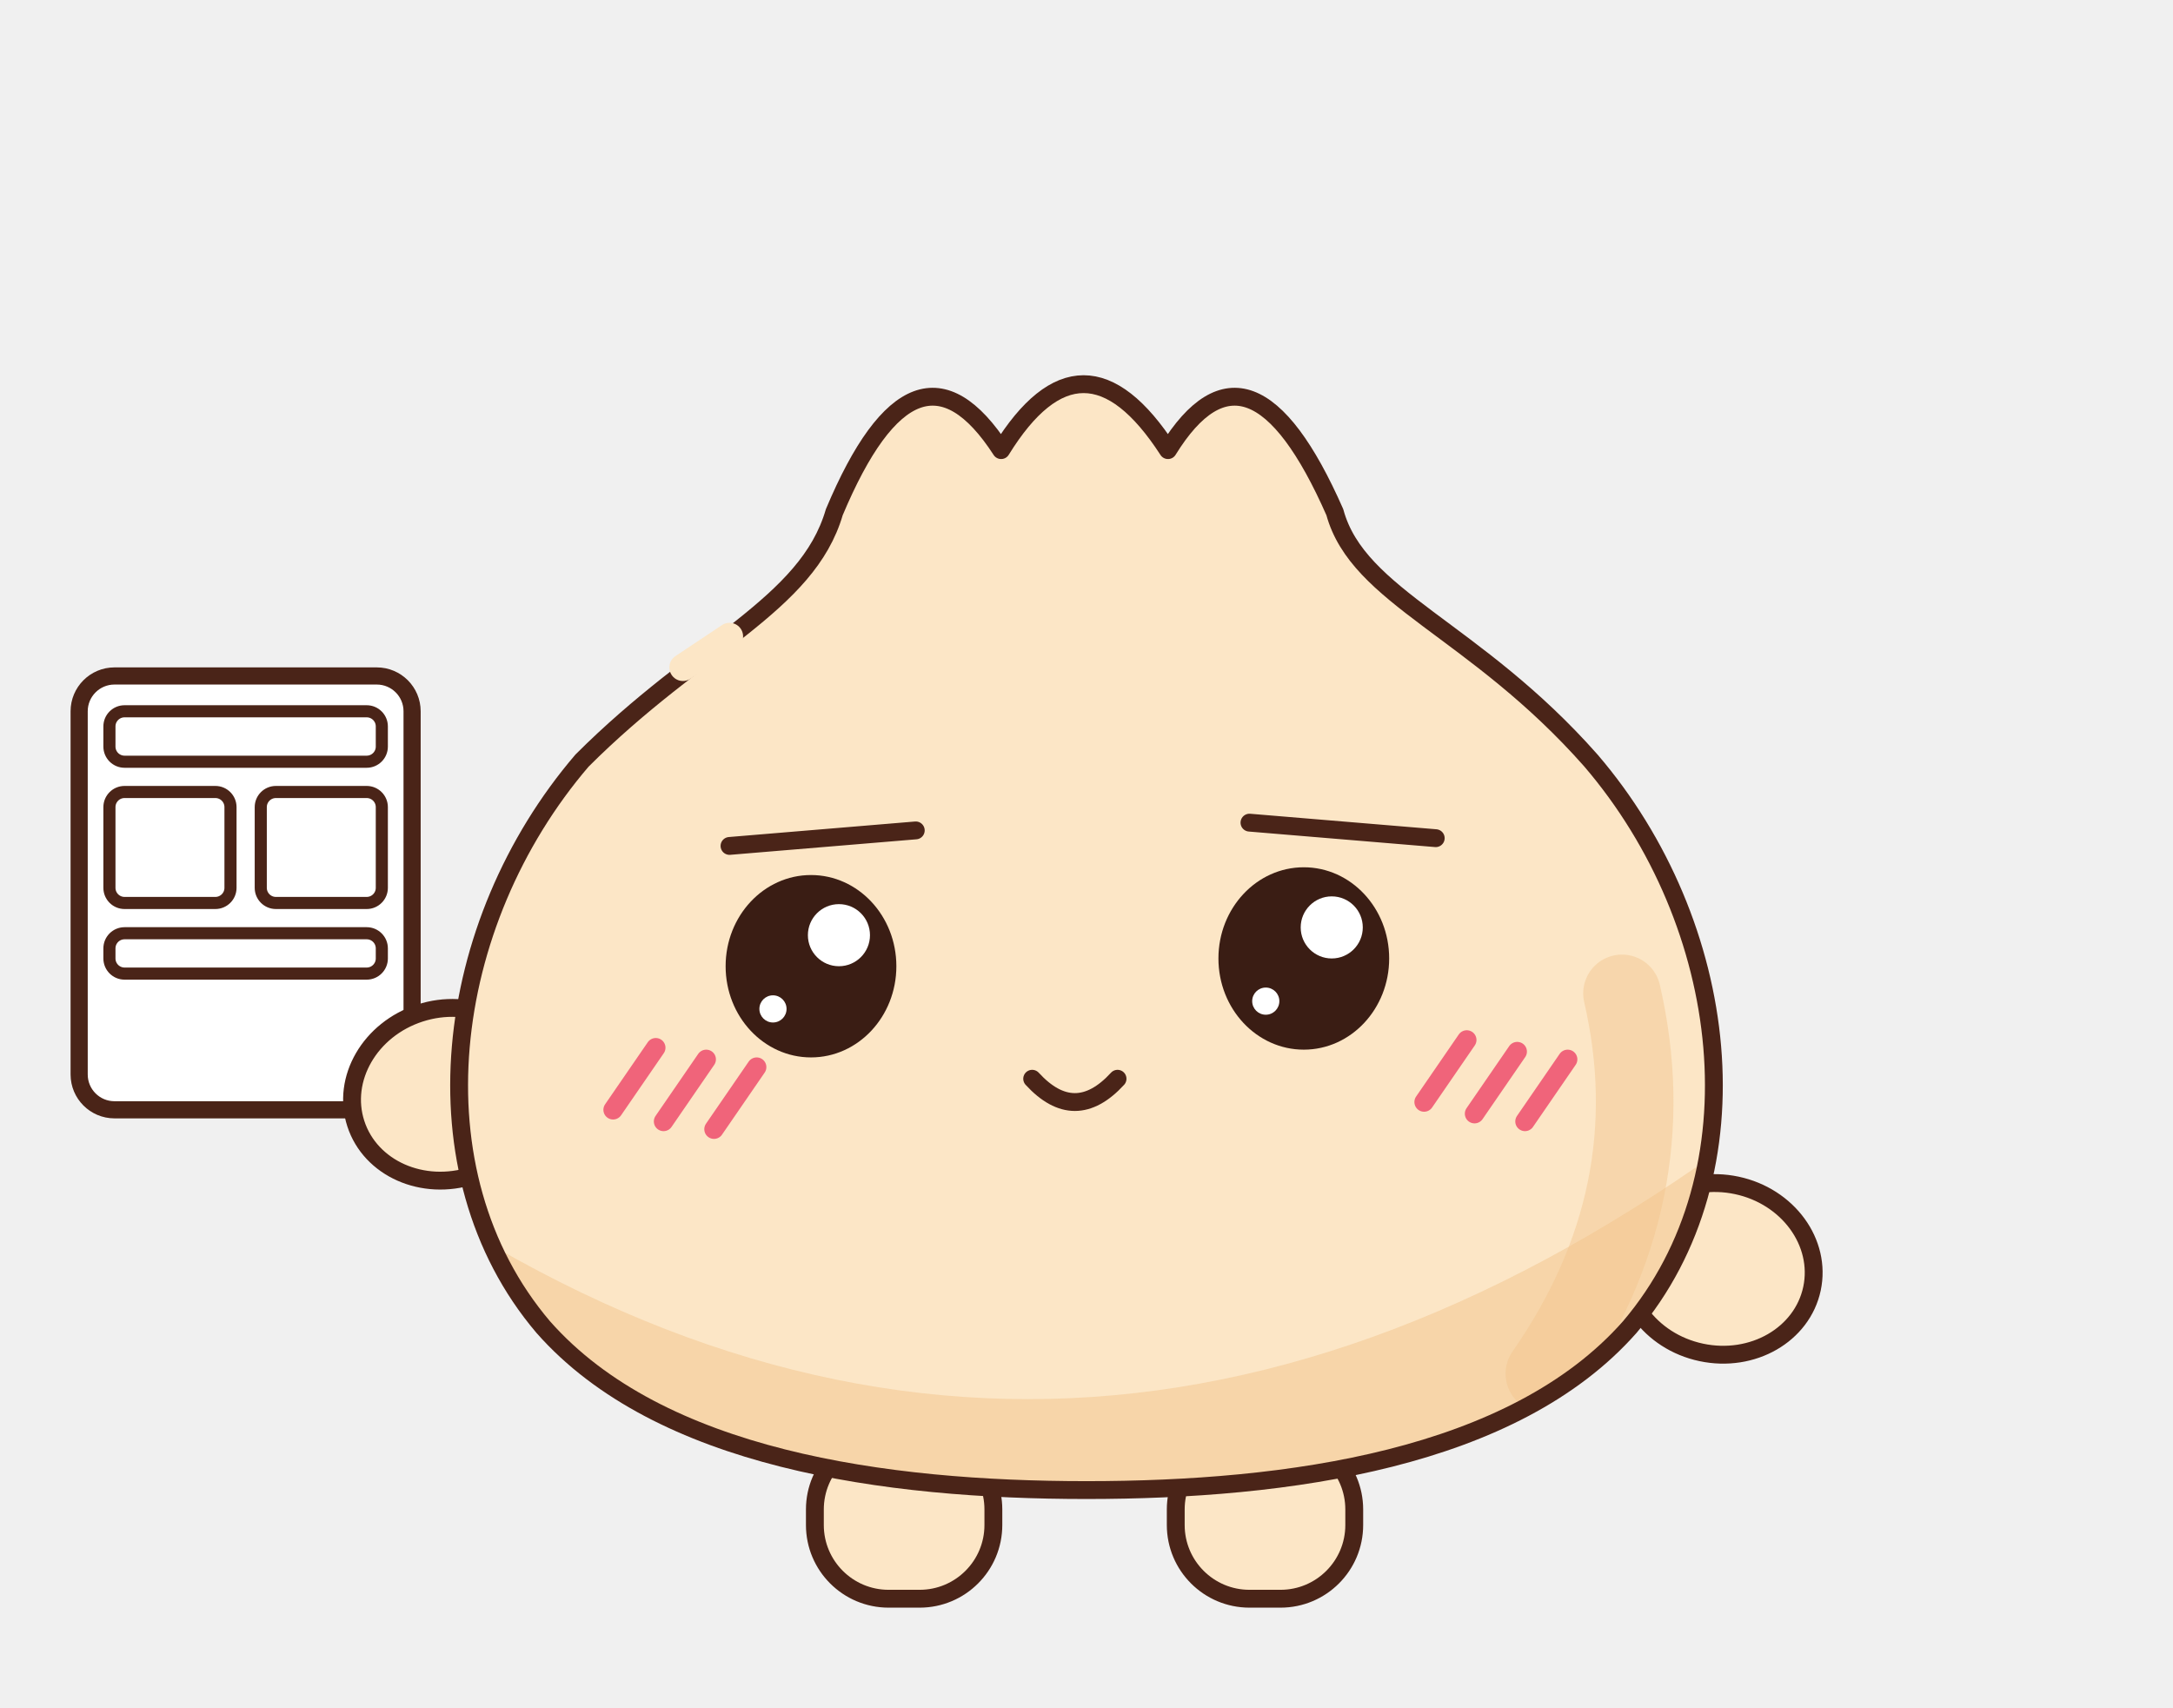
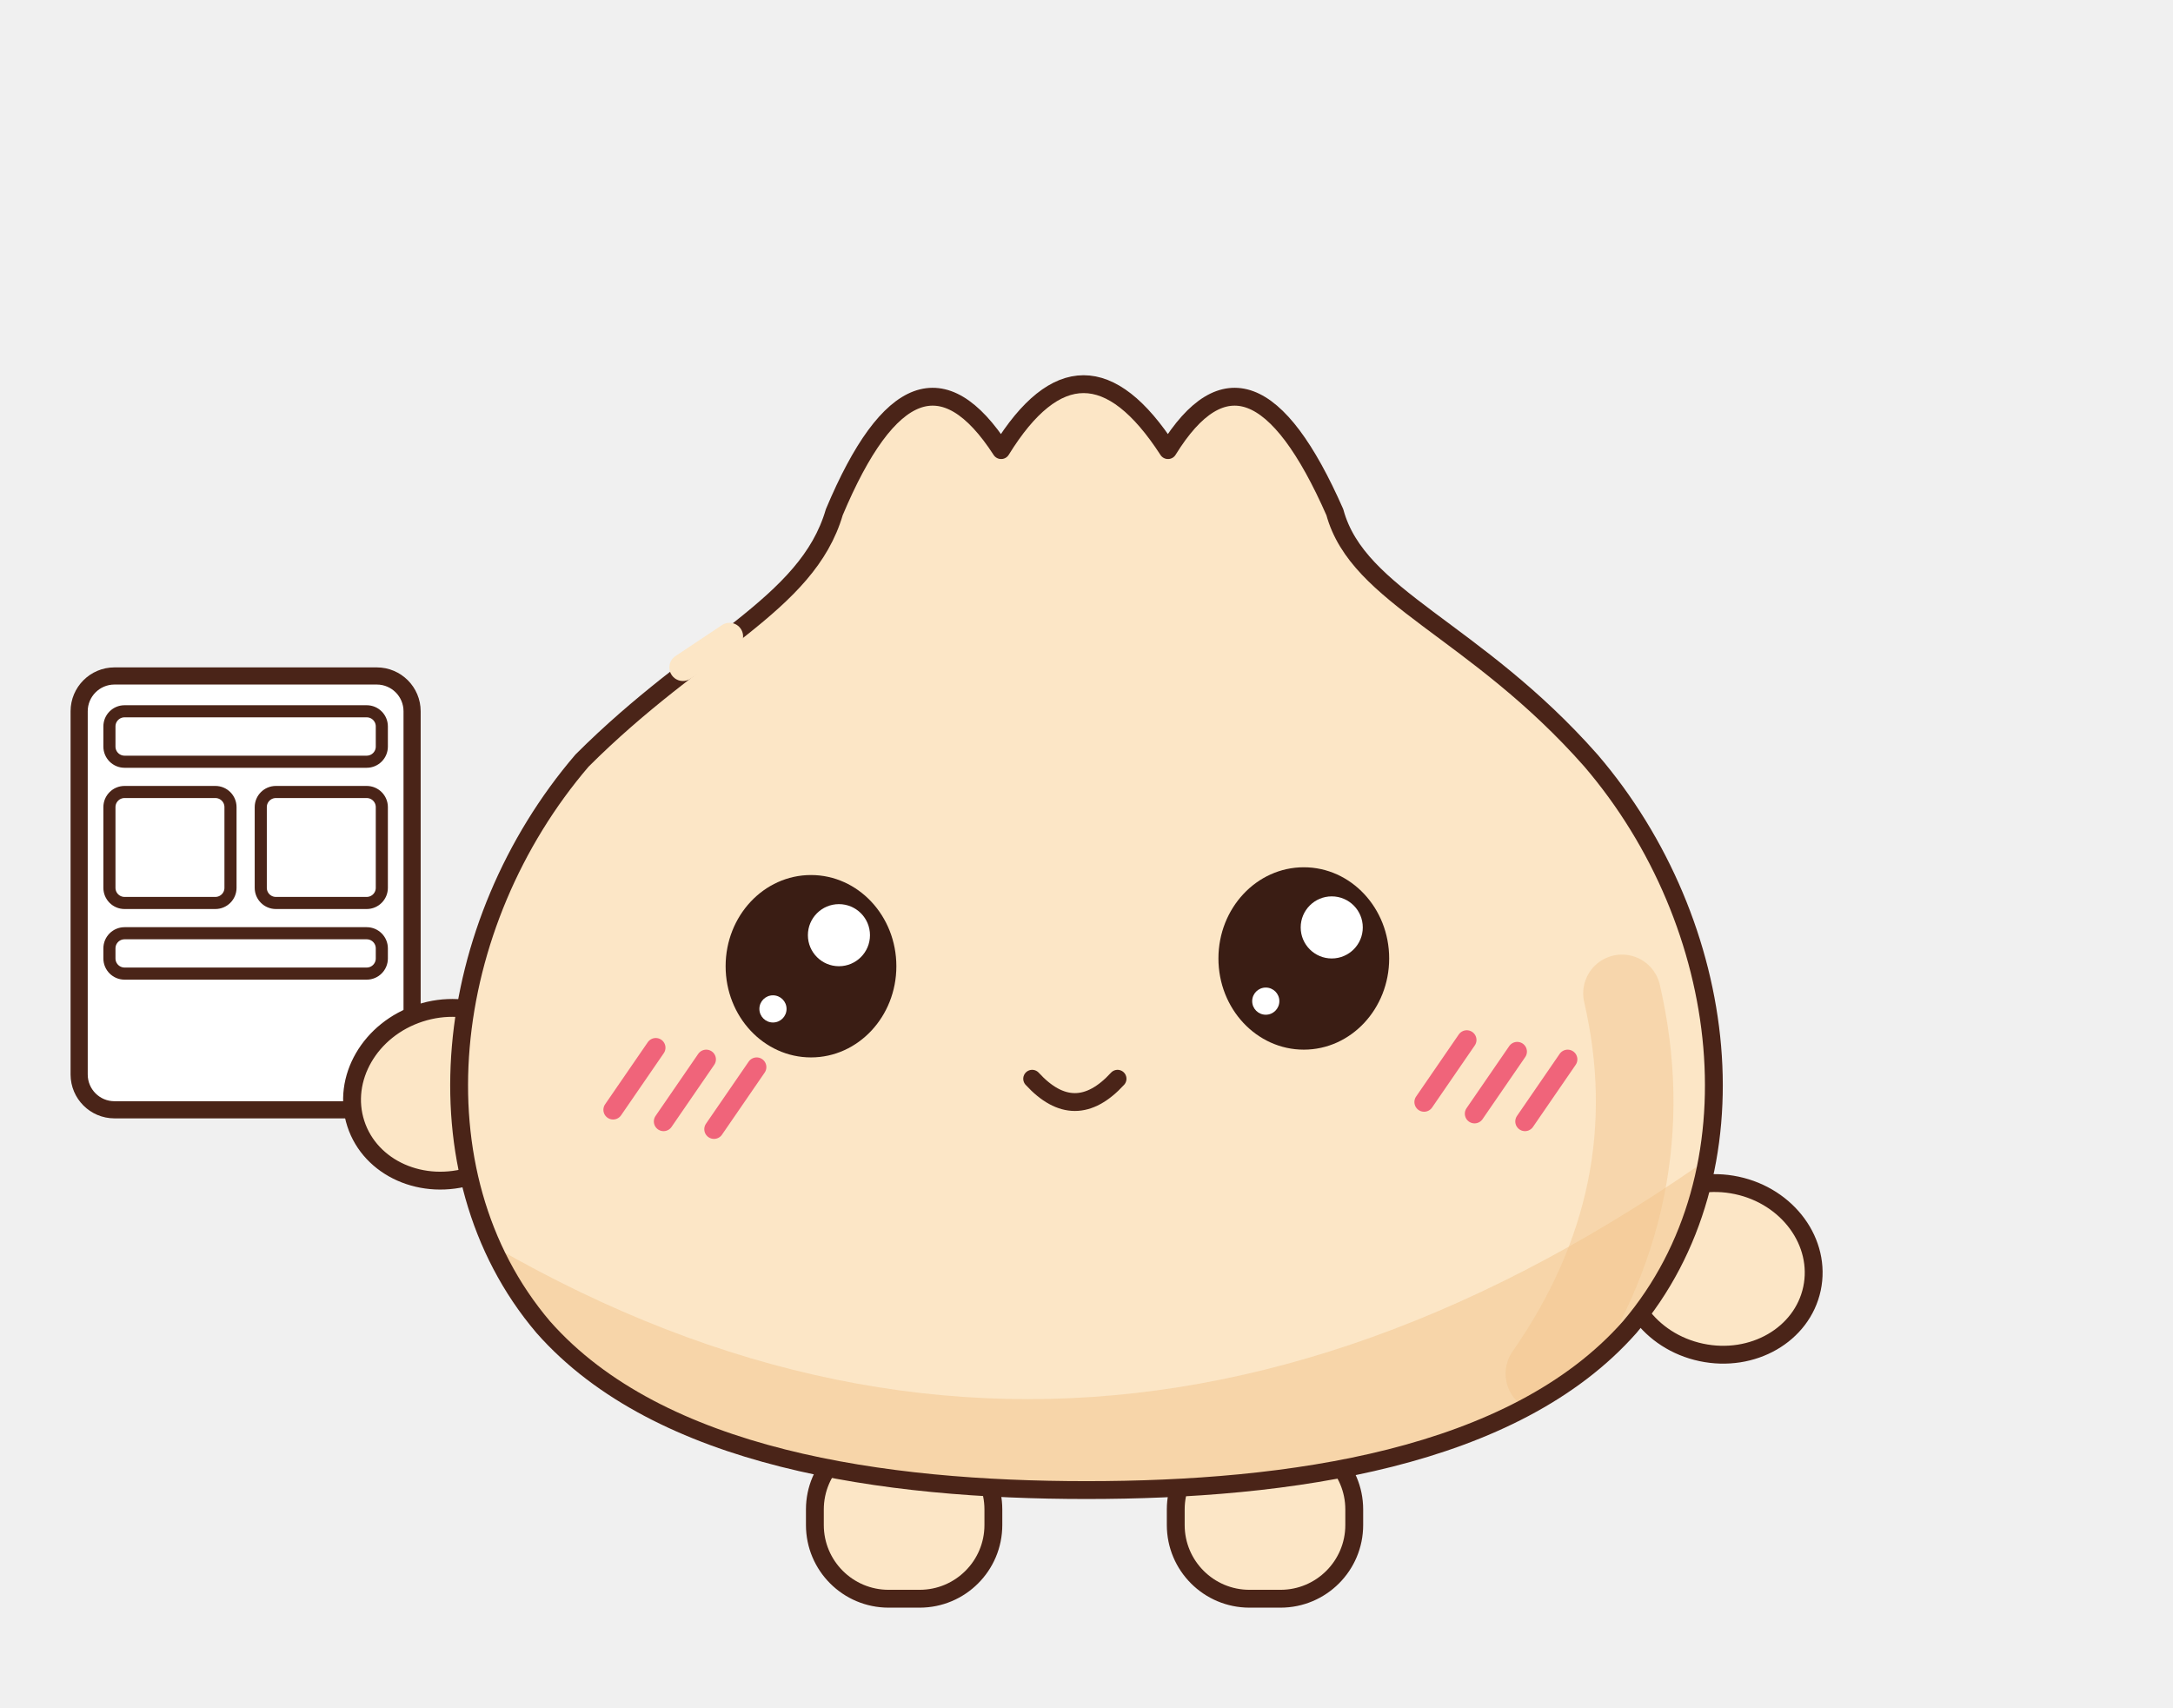
<svg xmlns="http://www.w3.org/2000/svg" viewBox="-80 44 560 440" fill="none" stroke-linecap="round" stroke-linejoin="round" role="img" aria-label="Dumpling Buddy: Wireframing">
  <defs>
    <clipPath id="dumpling-body">
      <path d="M135 176Q156 126 178 160Q199 126 221 160Q242 126 264 176C270 198 300 206 330 240C366 282 374 346 340 386C310 420 252 428 200 428C148 428 90 420 60 386C26 346 34 282 70 240C100 210 128 200 135 176Z" />
    </clipPath>
  </defs>
  <g id="behind">
    <g transform="translate(34 330) scale(1.3) translate(-34 -330)">
      <g stroke="#4A2418" stroke-width="3.4" stroke-linejoin="round">
        <rect x="-38" y="244" width="66" height="86" rx="7" fill="#fff" />
      </g>
      <g stroke="#4A2418" stroke-width="2.4">
        <rect x="-32" y="251" width="54" height="10" rx="3" fill="#fff" />
        <rect x="-32" y="267" width="24" height="22" rx="3" fill="#fff" />
        <rect x="-2" y="267" width="24" height="22" rx="3" fill="#fff" />
        <rect x="-32" y="295" width="54" height="8" rx="3" fill="#fff" />
      </g>
    </g>
  </g>
  <g id="legs" fill="#FCE6C6" stroke="#4A2418" stroke-width="4.6">
    <rect x="130" y="414" width="46" height="42" rx="19" />
    <rect x="223" y="414" width="46" height="42" rx="19" />
  </g>
  <g id="hands" fill="#FCE6C6" stroke="#4A2418" stroke-width="4.6">
    <ellipse cx="35" cy="326" rx="24.5" ry="22" transform="rotate(-18 35 326)" />
    <ellipse cx="363" cy="371" rx="24.5" ry="22" transform="rotate(12 363 371)" />
  </g>
  <g id="body">
    <path d="M135 176Q156 126 178 160Q199 126 221 160Q242 126 264 176C270 198 300 206 330 240C366 282 374 346 340 386C310 420 252 428 200 428C148 428 90 420 60 386C26 346 34 282 70 240C100 210 128 200 135 176Z" fill="#FCE6C6" />
    <g clip-path="url(#dumpling-body)">
      <path d="M26 352Q200 468 380 328V470H26Z" fill="#F1C48C" opacity=".5" />
      <path d="M338 300Q350 352 318 398" stroke="#F1C48C" stroke-width="20" opacity=".45" />
    </g>
    <path d="M135 176Q156 126 178 160Q199 126 221 160Q242 126 264 176C270 198 300 206 330 240C366 282 374 346 340 386C310 420 252 428 200 428C148 428 90 420 60 386C26 346 34 282 70 240C100 210 128 200 135 176Z" stroke="#4A2418" stroke-width="4.6" />
    <path d="M96 216L108 208" stroke="#FCE6C6" stroke-width="7" />
  </g>
  <g id="face">
    <ellipse cx="129" cy="293" rx="22" ry="23.5" fill="#3A1D14" />
    <ellipse cx="256" cy="291" rx="22" ry="23.5" fill="#3A1D14" />
    <circle cx="136.2" cy="285" r="8" fill="#fff" />
    <circle cx="263.2" cy="283" r="8" fill="#fff" />
    <circle cx="119.2" cy="304" r="3.5" fill="#fff" />
    <circle cx="246.2" cy="302" r="3.5" fill="#fff" />
-     <path d="M108 262L156 258M242 256L290 260" stroke="#4A2418" stroke-width="4.6" />
    <path d="M186 322Q197 334 208 322" stroke="#4A2418" stroke-width="4.6" />
    <g stroke="#F0647A" stroke-width="5">
      <path d="M78 330L89 314M91 333L102 317M104 335L115 319" />
      <path d="M287 328L298 312M300 331L311 315M313 333L324 317" />
    </g>
  </g>
</svg>
